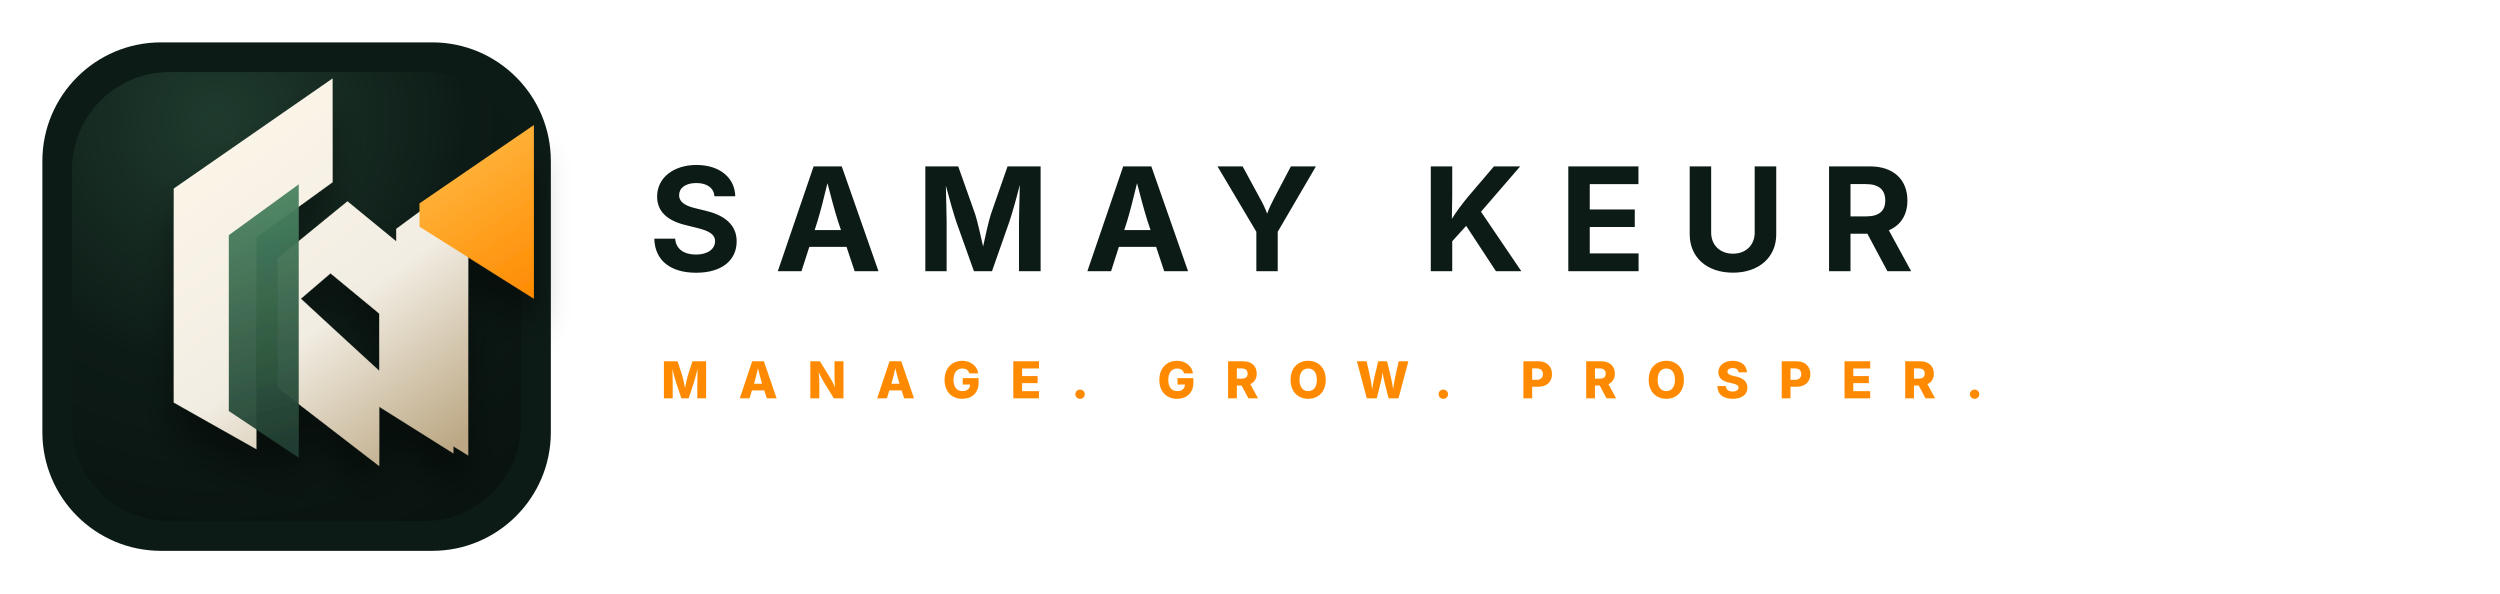
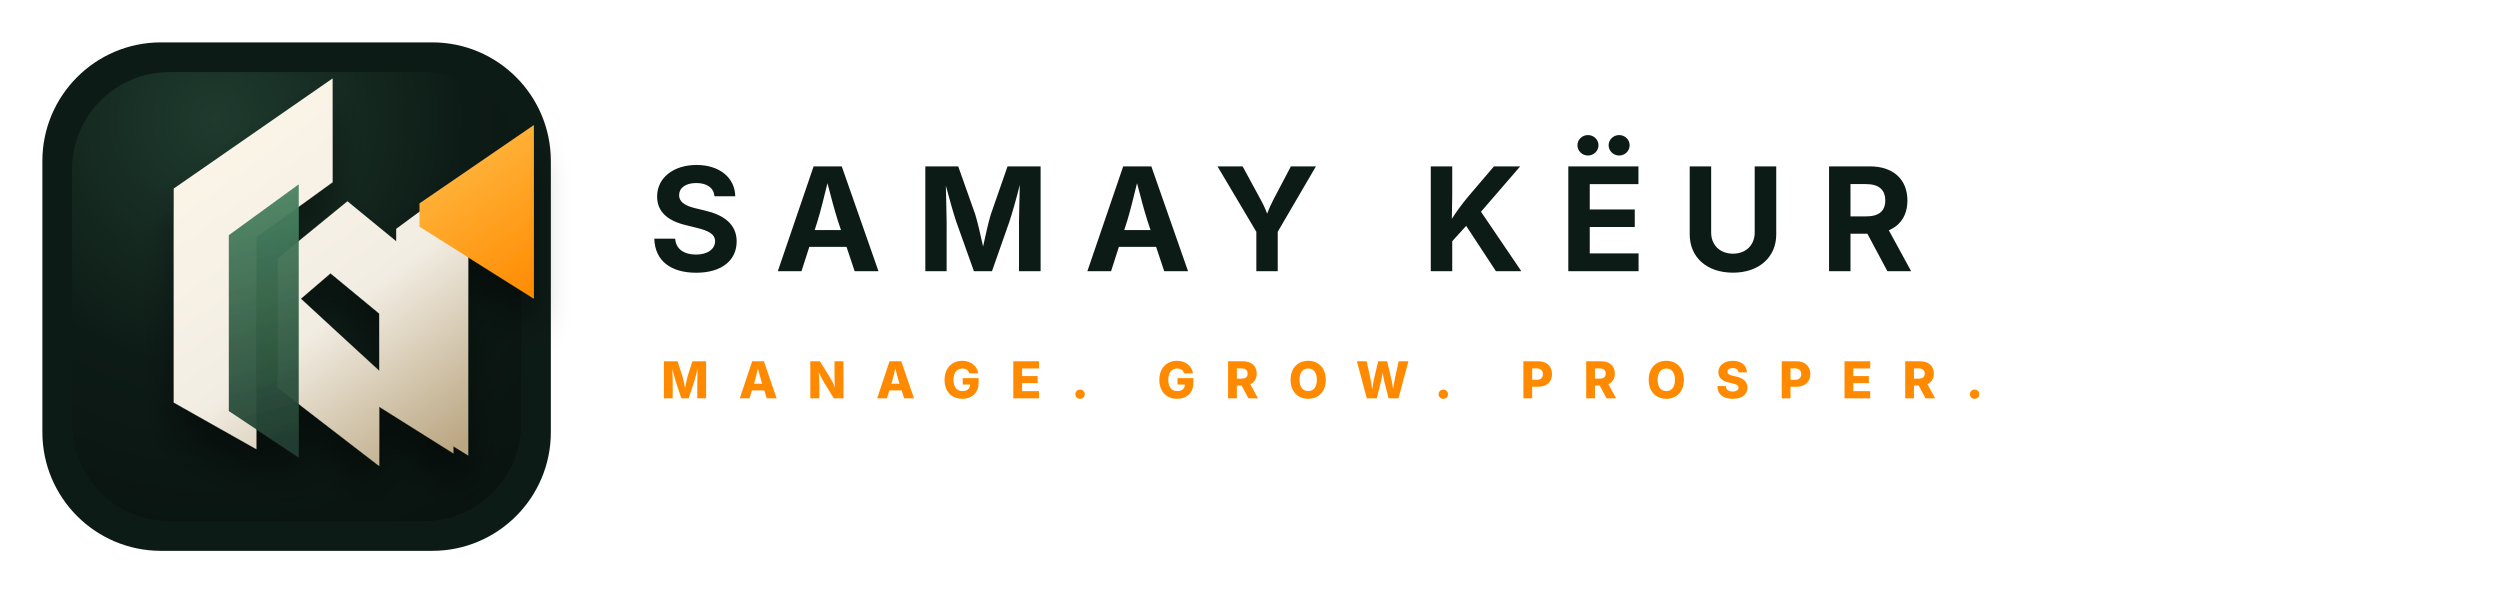
<svg xmlns="http://www.w3.org/2000/svg" width="1180" height="280" viewBox="0 0 1180 280" fill="none">
  <rect x="20" y="20" width="240" height="240" rx="56" fill="#0D1B16" />
  <rect x="34" y="34" width="212" height="212" rx="46" fill="url(#tile)" />
  <g filter="url(#depth)">
    <path d="M82 190V89L157 37V86L121 112V212L82 190Z" fill="url(#cream)" />
    <path d="M131 122L164 95L214 136V214L179 192V148L156 129L142 141L179 175V220L131 183V122Z" fill="url(#cream)" />
    <path d="M108 111L141 87V216L108 194V111Z" fill="url(#green)" opacity=".96" />
    <path d="M187 108L221 83V215L187 194V108Z" fill="url(#cream)" />
    <path d="M198 96L252 59V141L198 107V96Z" fill="url(#orange)" />
  </g>
-   <text x="306" y="128" fill="#0D1B16" font-family="Poppins, Inter, ui-sans-serif, system-ui, sans-serif" font-size="68" font-weight="700" letter-spacing="16">SAMAY KEUR</text>
+   <text x="306" y="128" fill="#0D1B16" font-family="Poppins, Inter, ui-sans-serif, system-ui, sans-serif" font-size="68" font-weight="700" letter-spacing="16">SAMAY KËUR</text>
  <text x="312" y="188" fill="#FF8A00" font-family="Poppins, Inter, ui-sans-serif, system-ui, sans-serif" font-size="24" font-weight="800" letter-spacing="14">MANAGE. GROW. PROSPER.</text>
  <defs>
    <radialGradient id="tile" cx="0" cy="0" r="1" gradientUnits="userSpaceOnUse" gradientTransform="translate(102 56) rotate(53) scale(246)">
      <stop stop-color="#1F3B2E" />
      <stop offset=".48" stop-color="#0D1B16" />
      <stop offset="1" stop-color="#08110E" />
    </radialGradient>
    <linearGradient id="cream" x1="76" y1="37" x2="208" y2="216" gradientUnits="userSpaceOnUse">
      <stop stop-color="#FFF8EA" />
      <stop offset=".62" stop-color="#F2EDE3" />
      <stop offset="1" stop-color="#BBA783" />
    </linearGradient>
    <linearGradient id="green" x1="108" y1="87" x2="145" y2="216" gradientUnits="userSpaceOnUse">
      <stop stop-color="#4F8A66" />
      <stop offset="1" stop-color="#1F3B2E" />
    </linearGradient>
    <linearGradient id="orange" x1="198" y1="59" x2="253" y2="141" gradientUnits="userSpaceOnUse">
      <stop stop-color="#FFC04D" />
      <stop offset="1" stop-color="#FF8A00" />
    </linearGradient>
    <filter id="depth" x="50" y="10" width="225" height="240" filterUnits="userSpaceOnUse" color-interpolation-filters="sRGB">
      <feDropShadow dx="0" dy="14" stdDeviation="8" flood-color="#000000" flood-opacity=".42" />
    </filter>
  </defs>
</svg>
